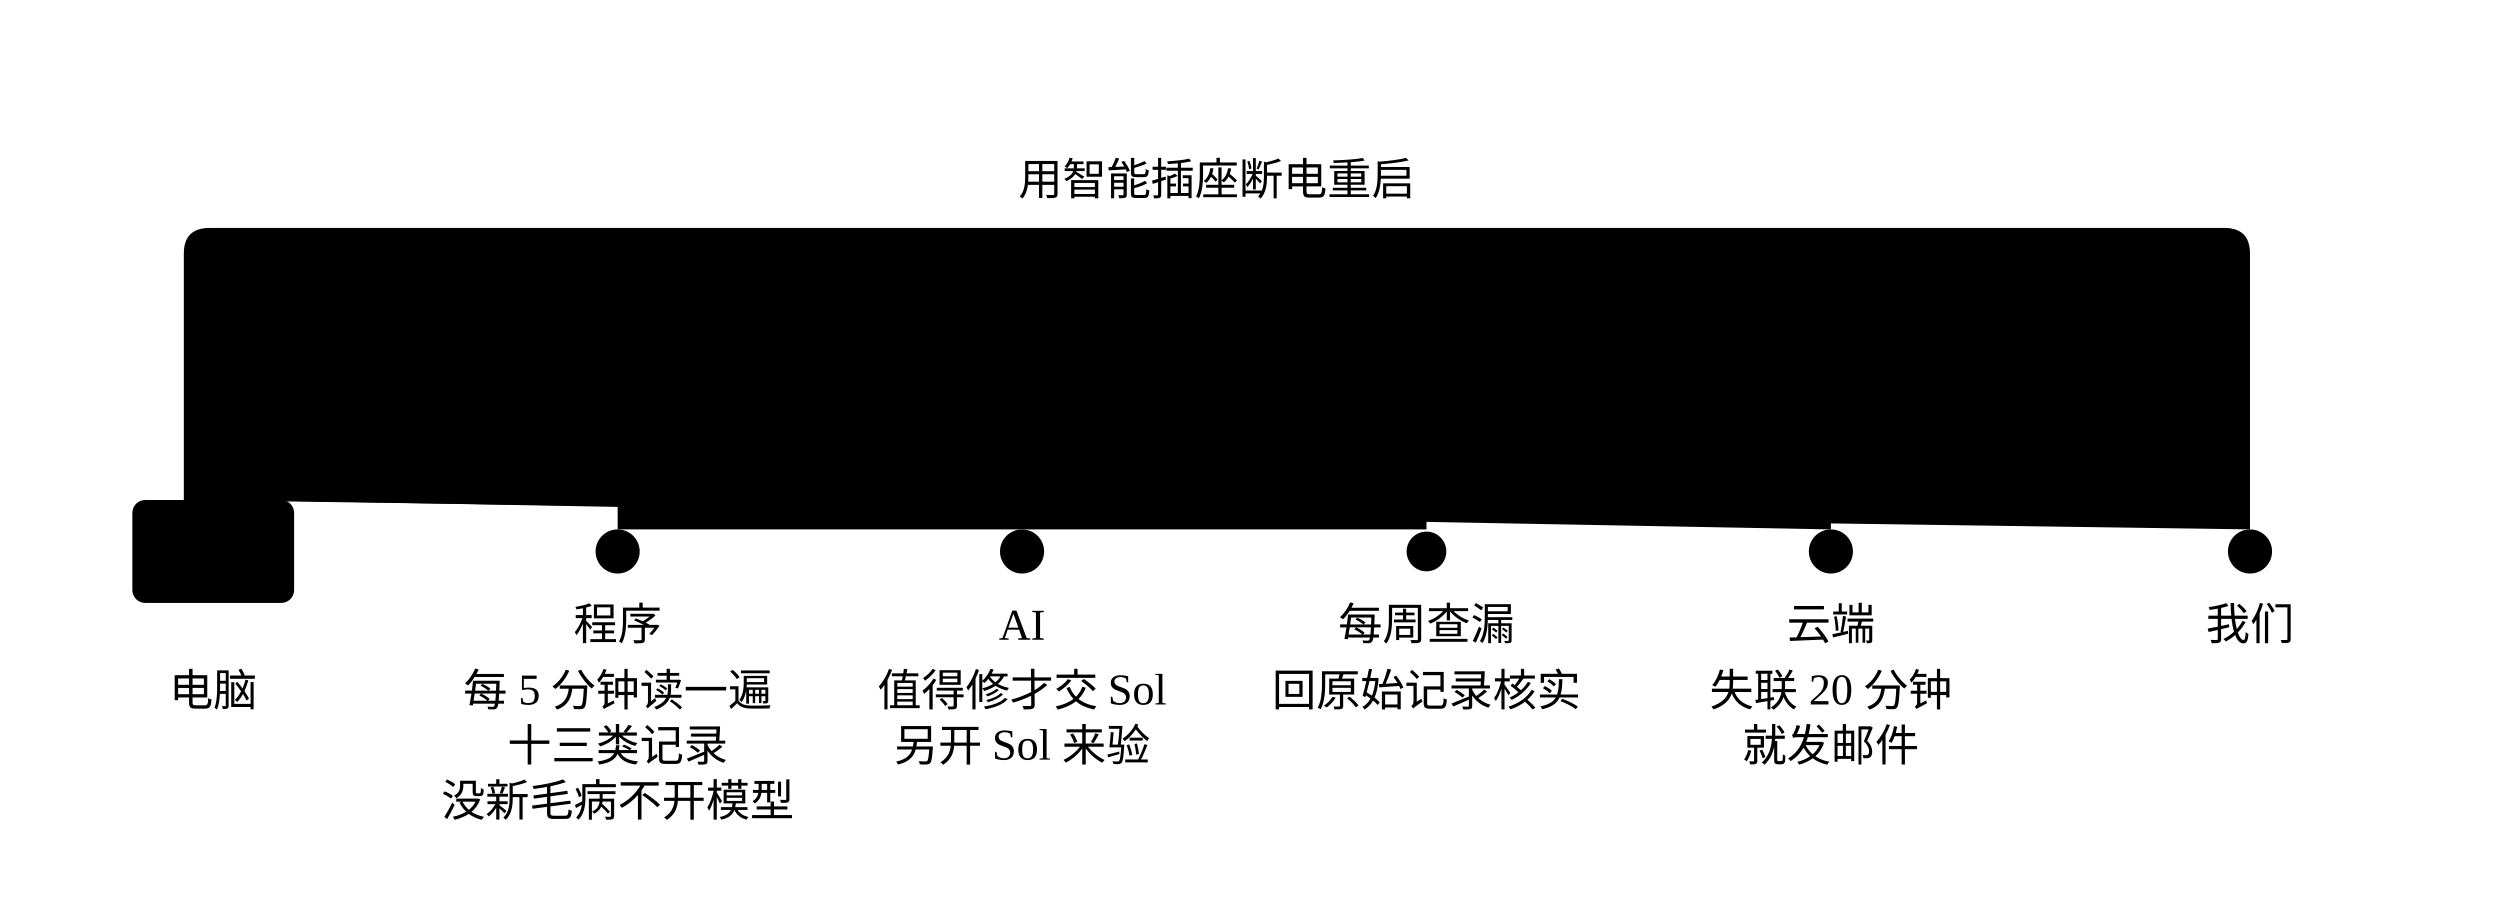
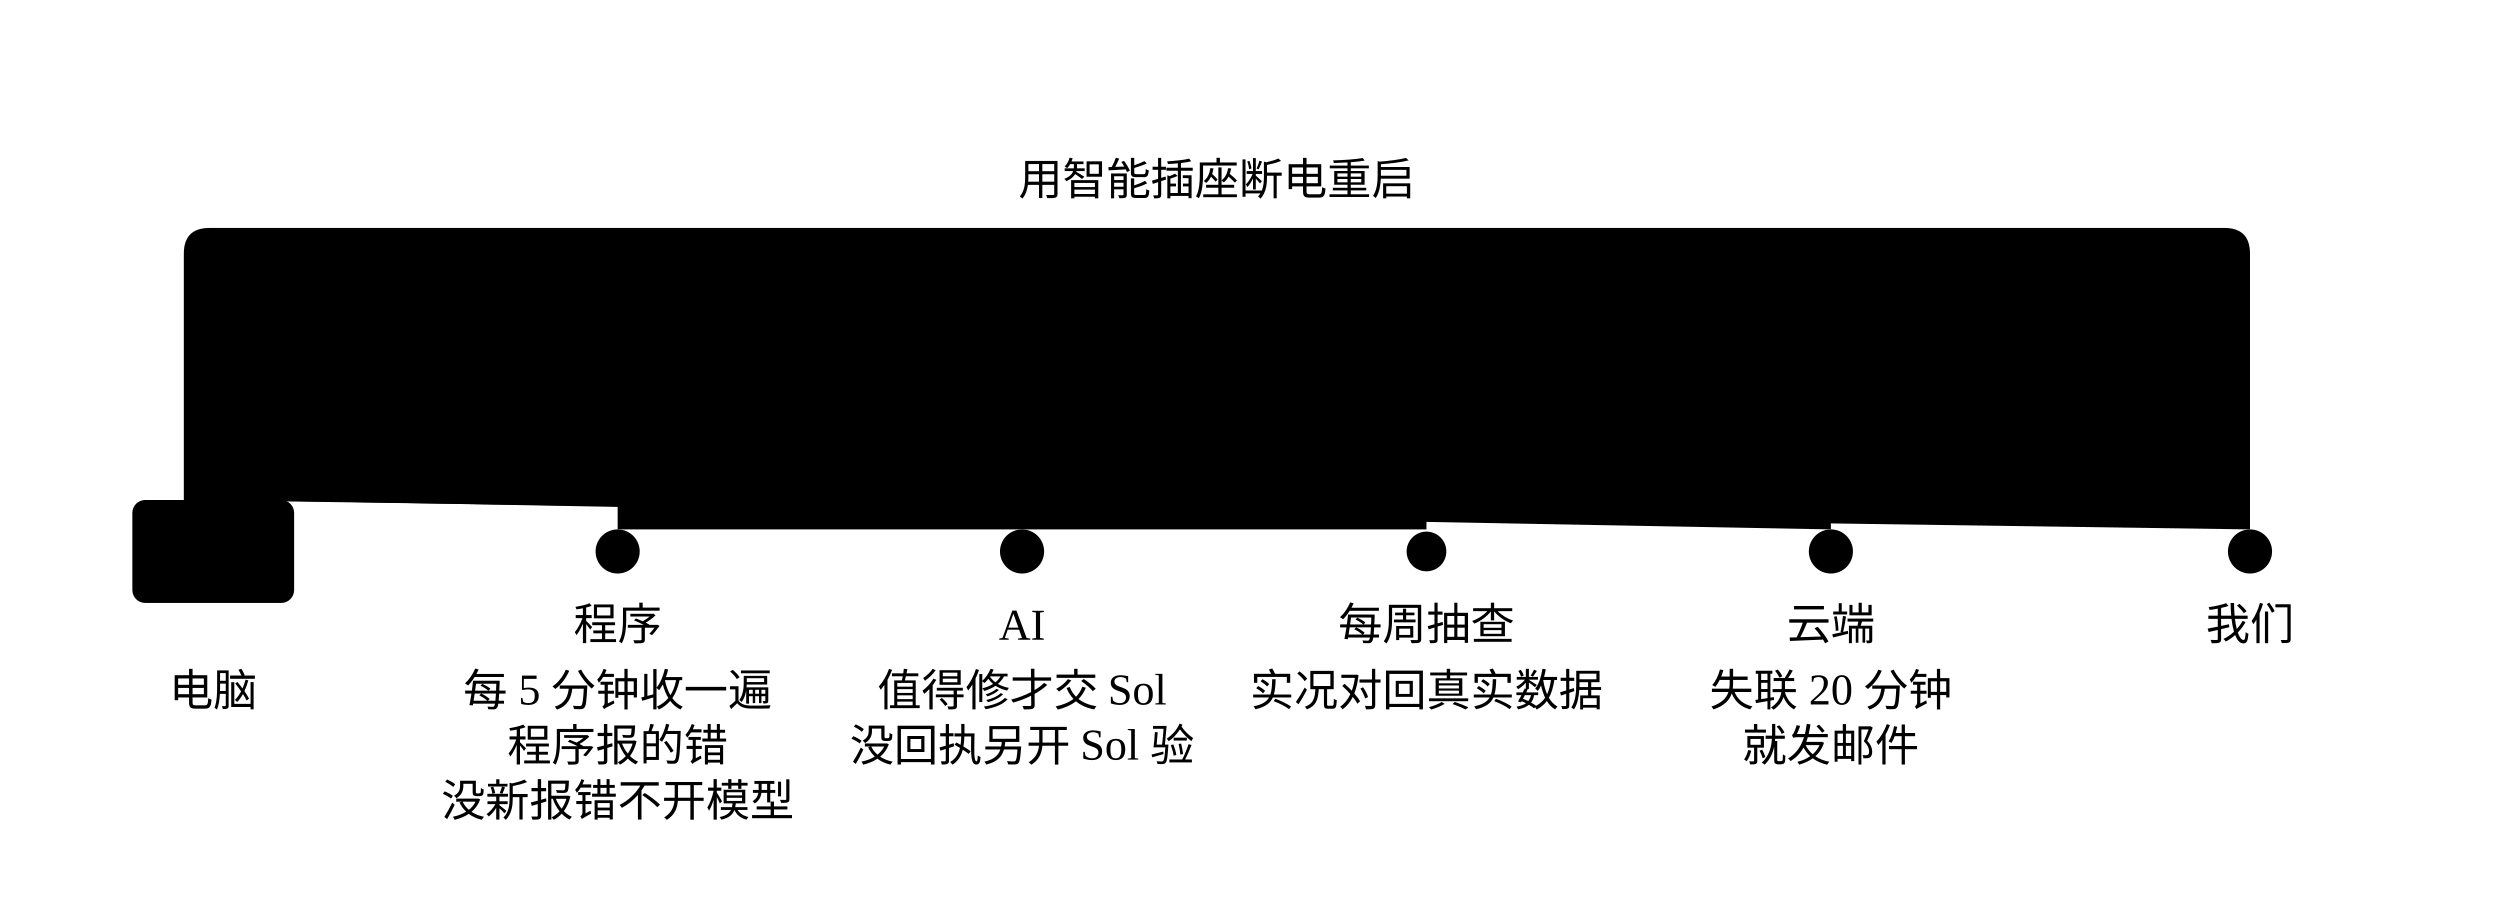
<svg xmlns="http://www.w3.org/2000/svg" viewBox="0 0 680 248" width="680" height="248" role="img">
  <path class="v-l v-l--we" d="M612,144 L612,69 Q612,62 605,62 L57,62 Q50,62 50,69 L50,136" />
  <path class="v-l v-l--dash" d="M498,144 L498,97 Q498,90 491,90 L73,90 Q66,90 66,97 L66,136" />
  <path class="v-l v-l--dash" d="M388,144 L388,125 Q388,118 381,118 L175,118 Q168,118 168,125 L168,144" />
  <path class="v-l v-l--dash" d="M80,150 L168,150" />
  <path class="v-l" d="M168,150 L278,150" />
  <path class="v-l v-l--dash" d="M278,150 L388,150" />
  <path class="v-l" d="M498,150 L612,150" />
  <text x="331" y="53" class="v-t" text-anchor="middle">用智能插座断电重启</text>
  <text x="282" y="81" class="v-g" text-anchor="middle">每 10 分钟看一次电脑</text>
-   <text x="278" y="109" class="v-g" text-anchor="middle">自动程序有没有停</text>
+   <text x="278" y="109" class="v-g" text-anchor="middle">程序没报出来的毛病</text>
  <rect class="v-ico" x="36" y="136" width="44" height="28" rx="3.5" />
  <path class="v-l" d="M58,164 L58,171" />
  <path class="v-l" d="M48,172 L68,172" />
  <text x="58" y="192" class="v-t" text-anchor="middle">电脑</text>
  <circle class="v-p" cx="168" cy="150" r="6" />
  <text x="168" y="174" class="v-t" text-anchor="middle">程序</text>
-   <text x="168" y="192" class="v-g" text-anchor="middle">每 5 分钟读一遍</text>
-   <text x="168" y="207" class="v-g" text-anchor="middle">十三类记录</text>
-   <text x="168" y="222" class="v-g" text-anchor="middle">没新毛病不开模型</text>
+   <text x="168" y="192" class="v-g" text-anchor="middle">每 5 分钟收一遍</text>
+   <text x="168" y="207" class="v-g" text-anchor="middle">程序报的错</text>
+   <text x="168" y="222" class="v-g" text-anchor="middle">没新报错不开模型</text>
  <circle class="v-a0" cx="278" cy="150" r="6" />
  <text x="278" y="174" class="v-t" text-anchor="middle">AI</text>
  <text x="278" y="192" class="v-g" text-anchor="middle">值得修才交 Sol</text>
-   <text x="278" y="207" class="v-g" text-anchor="middle">另开 Sol 来验</text>
+   <text x="278" y="207" class="v-g" text-anchor="middle">没回执另开 Sol 验</text>
  <circle class="v-o" cx="388" cy="150" r="5.4" />
-   <text x="388" y="174" class="v-t" text-anchor="middle">每周查漏</text>
-   <text x="388" y="192" class="v-g" text-anchor="middle">回原始记录核实</text>
+   <text x="388" y="174" class="v-t" text-anchor="middle">每周抽查</text>
+   <text x="388" y="192" class="v-g" text-anchor="middle">实况对回真实数据</text>
  <circle class="v-p" cx="498" cy="150" r="6" />
  <text x="498" y="174" class="v-t" text-anchor="middle">云端</text>
  <text x="498" y="192" class="v-g" text-anchor="middle">失联 20 分钟</text>
  <text x="498" y="207" class="v-g" text-anchor="middle">就发邮件</text>
  <circle class="v-w" cx="612" cy="150" r="6" />
  <text x="612" y="174" class="v-t" text-anchor="middle">我们</text>
</svg>
